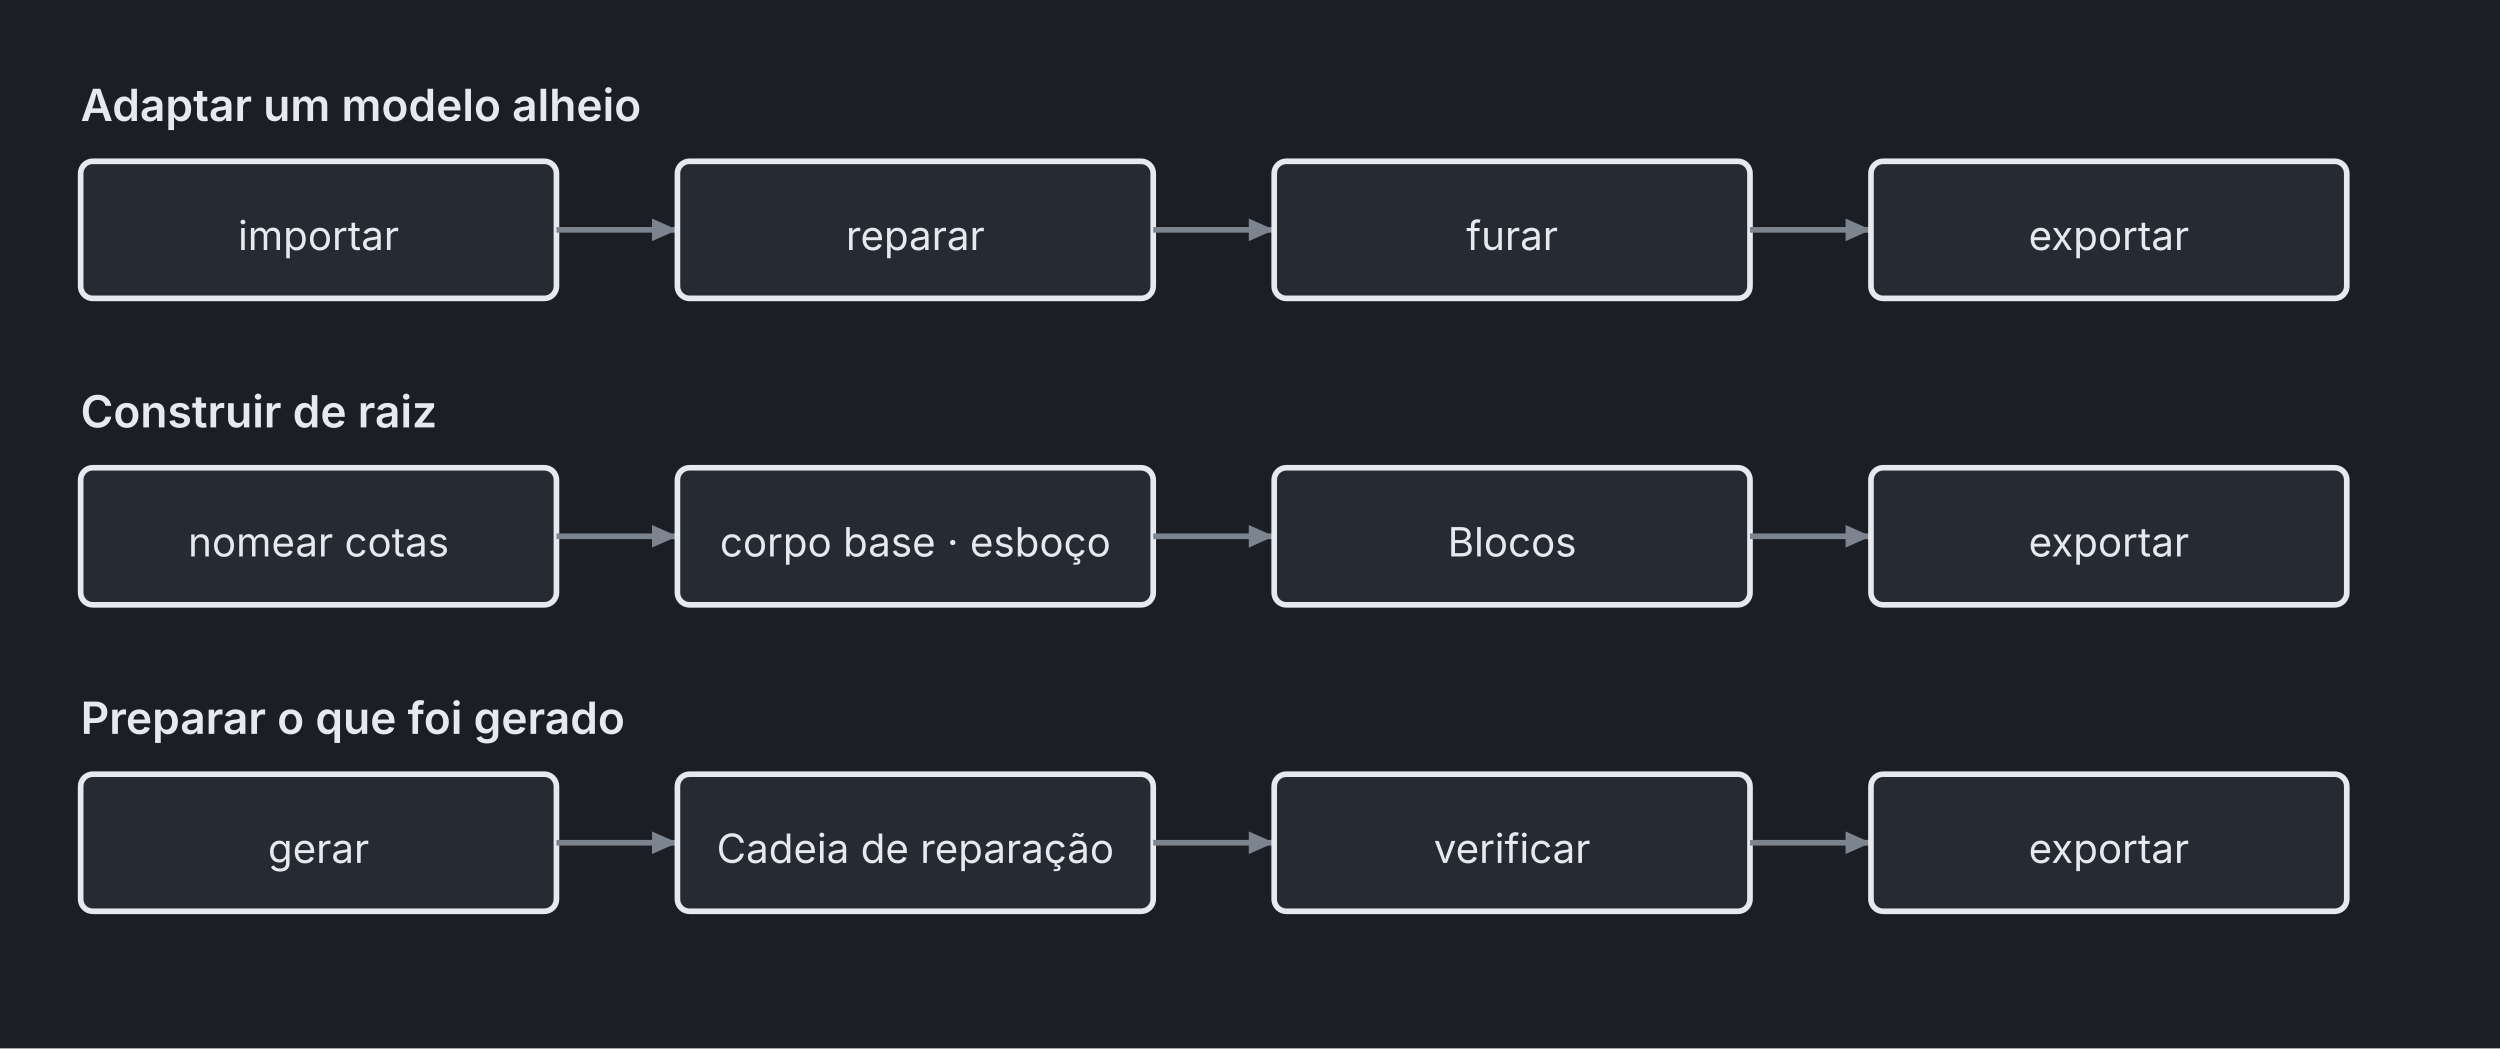
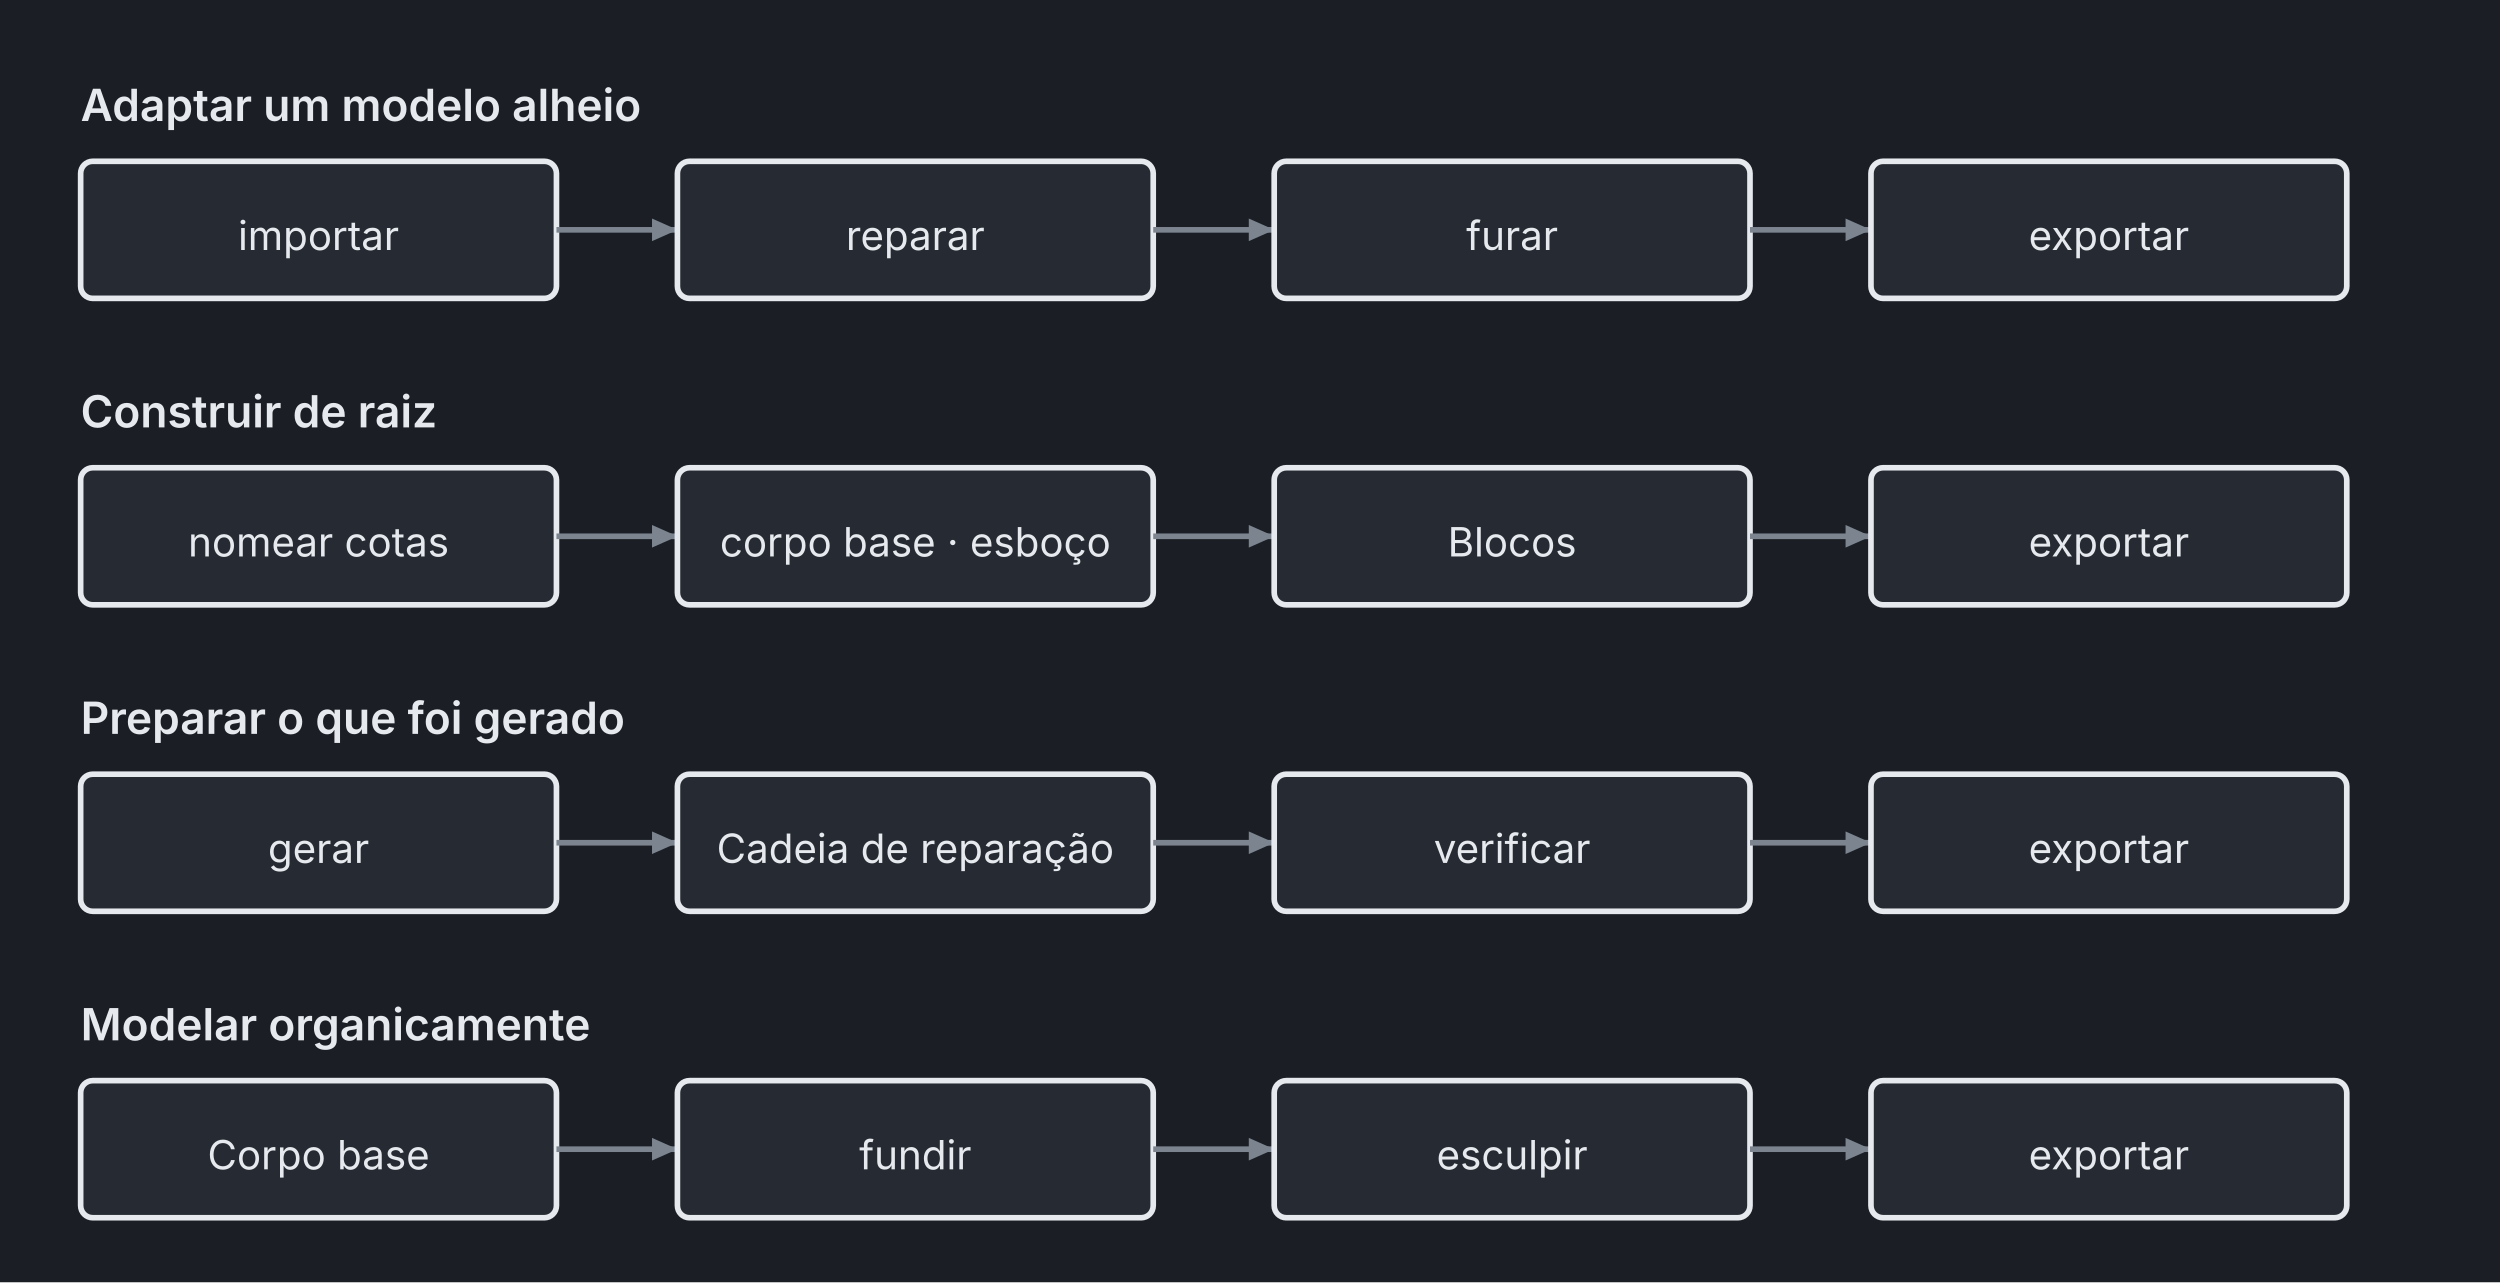
- <svg xmlns="http://www.w3.org/2000/svg" viewBox="0 0 620 260" width="620" height="260">
+ <svg xmlns="http://www.w3.org/2000/svg" viewBox="0 0 620 318" width="620" height="318">
  <defs>
    <marker id="arrow7c848f" viewBox="0 0 10 10" refX="9" refY="5" markerWidth="5" markerHeight="5" orient="auto-start-reverse">
      <path d="M 0 1 L 9 5 L 0 9 z" fill="#7c848f" />
    </marker>
  </defs>
-   <rect x="0" y="0" width="620" height="260" fill="#1b1f25" />
+   <rect x="0" y="0" width="620" height="318" fill="#1b1f25" />
  <text x="20" y="30" fill="#e6e9ee" font-size="11" font-family="system-ui, -apple-system, Segoe UI, sans-serif" text-anchor="start" font-weight="600">Adaptar um modelo alheio</text>
  <rect x="20" y="40" width="118" height="34" rx="3" fill="#262b33" stroke="#e6e9ee" stroke-width="1.4" />
  <text x="79" y="62" fill="#e6e9ee" font-size="10" font-family="system-ui, -apple-system, Segoe UI, sans-serif" text-anchor="middle">importar</text>
  <line x1="138" y1="57" x2="168" y2="57" stroke="#7c848f" stroke-width="1.4" marker-end="url(#arrow7c848f)" />
  <rect x="168" y="40" width="118" height="34" rx="3" fill="#262b33" stroke="#e6e9ee" stroke-width="1.4" />
  <text x="227" y="62" fill="#e6e9ee" font-size="10" font-family="system-ui, -apple-system, Segoe UI, sans-serif" text-anchor="middle">reparar</text>
  <line x1="286" y1="57" x2="316" y2="57" stroke="#7c848f" stroke-width="1.4" marker-end="url(#arrow7c848f)" />
  <rect x="316" y="40" width="118" height="34" rx="3" fill="#262b33" stroke="#e6e9ee" stroke-width="1.4" />
  <text x="375" y="62" fill="#e6e9ee" font-size="10" font-family="system-ui, -apple-system, Segoe UI, sans-serif" text-anchor="middle">furar</text>
  <line x1="434" y1="57" x2="464" y2="57" stroke="#7c848f" stroke-width="1.4" marker-end="url(#arrow7c848f)" />
  <rect x="464" y="40" width="118" height="34" rx="3" fill="#262b33" stroke="#e6e9ee" stroke-width="1.4" />
  <text x="523" y="62" fill="#e6e9ee" font-size="10" font-family="system-ui, -apple-system, Segoe UI, sans-serif" text-anchor="middle">exportar</text>
  <text x="20" y="106" fill="#e6e9ee" font-size="11" font-family="system-ui, -apple-system, Segoe UI, sans-serif" text-anchor="start" font-weight="600">Construir de raiz</text>
  <rect x="20" y="116" width="118" height="34" rx="3" fill="#262b33" stroke="#e6e9ee" stroke-width="1.4" />
  <text x="79" y="138" fill="#e6e9ee" font-size="10" font-family="system-ui, -apple-system, Segoe UI, sans-serif" text-anchor="middle">nomear cotas</text>
  <line x1="138" y1="133" x2="168" y2="133" stroke="#7c848f" stroke-width="1.4" marker-end="url(#arrow7c848f)" />
  <rect x="168" y="116" width="118" height="34" rx="3" fill="#262b33" stroke="#e6e9ee" stroke-width="1.4" />
  <text x="227" y="138" fill="#e6e9ee" font-size="10" font-family="system-ui, -apple-system, Segoe UI, sans-serif" text-anchor="middle">corpo base · esboço</text>
  <line x1="286" y1="133" x2="316" y2="133" stroke="#7c848f" stroke-width="1.4" marker-end="url(#arrow7c848f)" />
  <rect x="316" y="116" width="118" height="34" rx="3" fill="#262b33" stroke="#e6e9ee" stroke-width="1.4" />
  <text x="375" y="138" fill="#e6e9ee" font-size="10" font-family="system-ui, -apple-system, Segoe UI, sans-serif" text-anchor="middle">Blocos</text>
  <line x1="434" y1="133" x2="464" y2="133" stroke="#7c848f" stroke-width="1.4" marker-end="url(#arrow7c848f)" />
  <rect x="464" y="116" width="118" height="34" rx="3" fill="#262b33" stroke="#e6e9ee" stroke-width="1.4" />
  <text x="523" y="138" fill="#e6e9ee" font-size="10" font-family="system-ui, -apple-system, Segoe UI, sans-serif" text-anchor="middle">exportar</text>
  <text x="20" y="182" fill="#e6e9ee" font-size="11" font-family="system-ui, -apple-system, Segoe UI, sans-serif" text-anchor="start" font-weight="600">Preparar o que foi gerado</text>
  <rect x="20" y="192" width="118" height="34" rx="3" fill="#262b33" stroke="#e6e9ee" stroke-width="1.4" />
  <text x="79" y="214" fill="#e6e9ee" font-size="10" font-family="system-ui, -apple-system, Segoe UI, sans-serif" text-anchor="middle">gerar</text>
  <line x1="138" y1="209" x2="168" y2="209" stroke="#7c848f" stroke-width="1.4" marker-end="url(#arrow7c848f)" />
  <rect x="168" y="192" width="118" height="34" rx="3" fill="#262b33" stroke="#e6e9ee" stroke-width="1.4" />
  <text x="227" y="214" fill="#e6e9ee" font-size="10" font-family="system-ui, -apple-system, Segoe UI, sans-serif" text-anchor="middle">Cadeia de reparação</text>
  <line x1="286" y1="209" x2="316" y2="209" stroke="#7c848f" stroke-width="1.4" marker-end="url(#arrow7c848f)" />
  <rect x="316" y="192" width="118" height="34" rx="3" fill="#262b33" stroke="#e6e9ee" stroke-width="1.4" />
  <text x="375" y="214" fill="#e6e9ee" font-size="10" font-family="system-ui, -apple-system, Segoe UI, sans-serif" text-anchor="middle">verificar</text>
  <line x1="434" y1="209" x2="464" y2="209" stroke="#7c848f" stroke-width="1.4" marker-end="url(#arrow7c848f)" />
  <rect x="464" y="192" width="118" height="34" rx="3" fill="#262b33" stroke="#e6e9ee" stroke-width="1.4" />
  <text x="523" y="214" fill="#e6e9ee" font-size="10" font-family="system-ui, -apple-system, Segoe UI, sans-serif" text-anchor="middle">exportar</text>
+   <text x="20" y="258" fill="#e6e9ee" font-size="11" font-family="system-ui, -apple-system, Segoe UI, sans-serif" text-anchor="start" font-weight="600">Modelar organicamente</text>
+   <rect x="20" y="268" width="118" height="34" rx="3" fill="#262b33" stroke="#e6e9ee" stroke-width="1.4" />
+   <text x="79" y="290" fill="#e6e9ee" font-size="10" font-family="system-ui, -apple-system, Segoe UI, sans-serif" text-anchor="middle">Corpo base</text>
+   <line x1="138" y1="285" x2="168" y2="285" stroke="#7c848f" stroke-width="1.4" marker-end="url(#arrow7c848f)" />
+   <rect x="168" y="268" width="118" height="34" rx="3" fill="#262b33" stroke="#e6e9ee" stroke-width="1.4" />
+   <text x="227" y="290" fill="#e6e9ee" font-size="10" font-family="system-ui, -apple-system, Segoe UI, sans-serif" text-anchor="middle">fundir</text>
+   <line x1="286" y1="285" x2="316" y2="285" stroke="#7c848f" stroke-width="1.4" marker-end="url(#arrow7c848f)" />
+   <rect x="316" y="268" width="118" height="34" rx="3" fill="#262b33" stroke="#e6e9ee" stroke-width="1.4" />
+   <text x="375" y="290" fill="#e6e9ee" font-size="10" font-family="system-ui, -apple-system, Segoe UI, sans-serif" text-anchor="middle">esculpir</text>
+   <line x1="434" y1="285" x2="464" y2="285" stroke="#7c848f" stroke-width="1.4" marker-end="url(#arrow7c848f)" />
+   <rect x="464" y="268" width="118" height="34" rx="3" fill="#262b33" stroke="#e6e9ee" stroke-width="1.4" />
+   <text x="523" y="290" fill="#e6e9ee" font-size="10" font-family="system-ui, -apple-system, Segoe UI, sans-serif" text-anchor="middle">exportar</text>
</svg>
